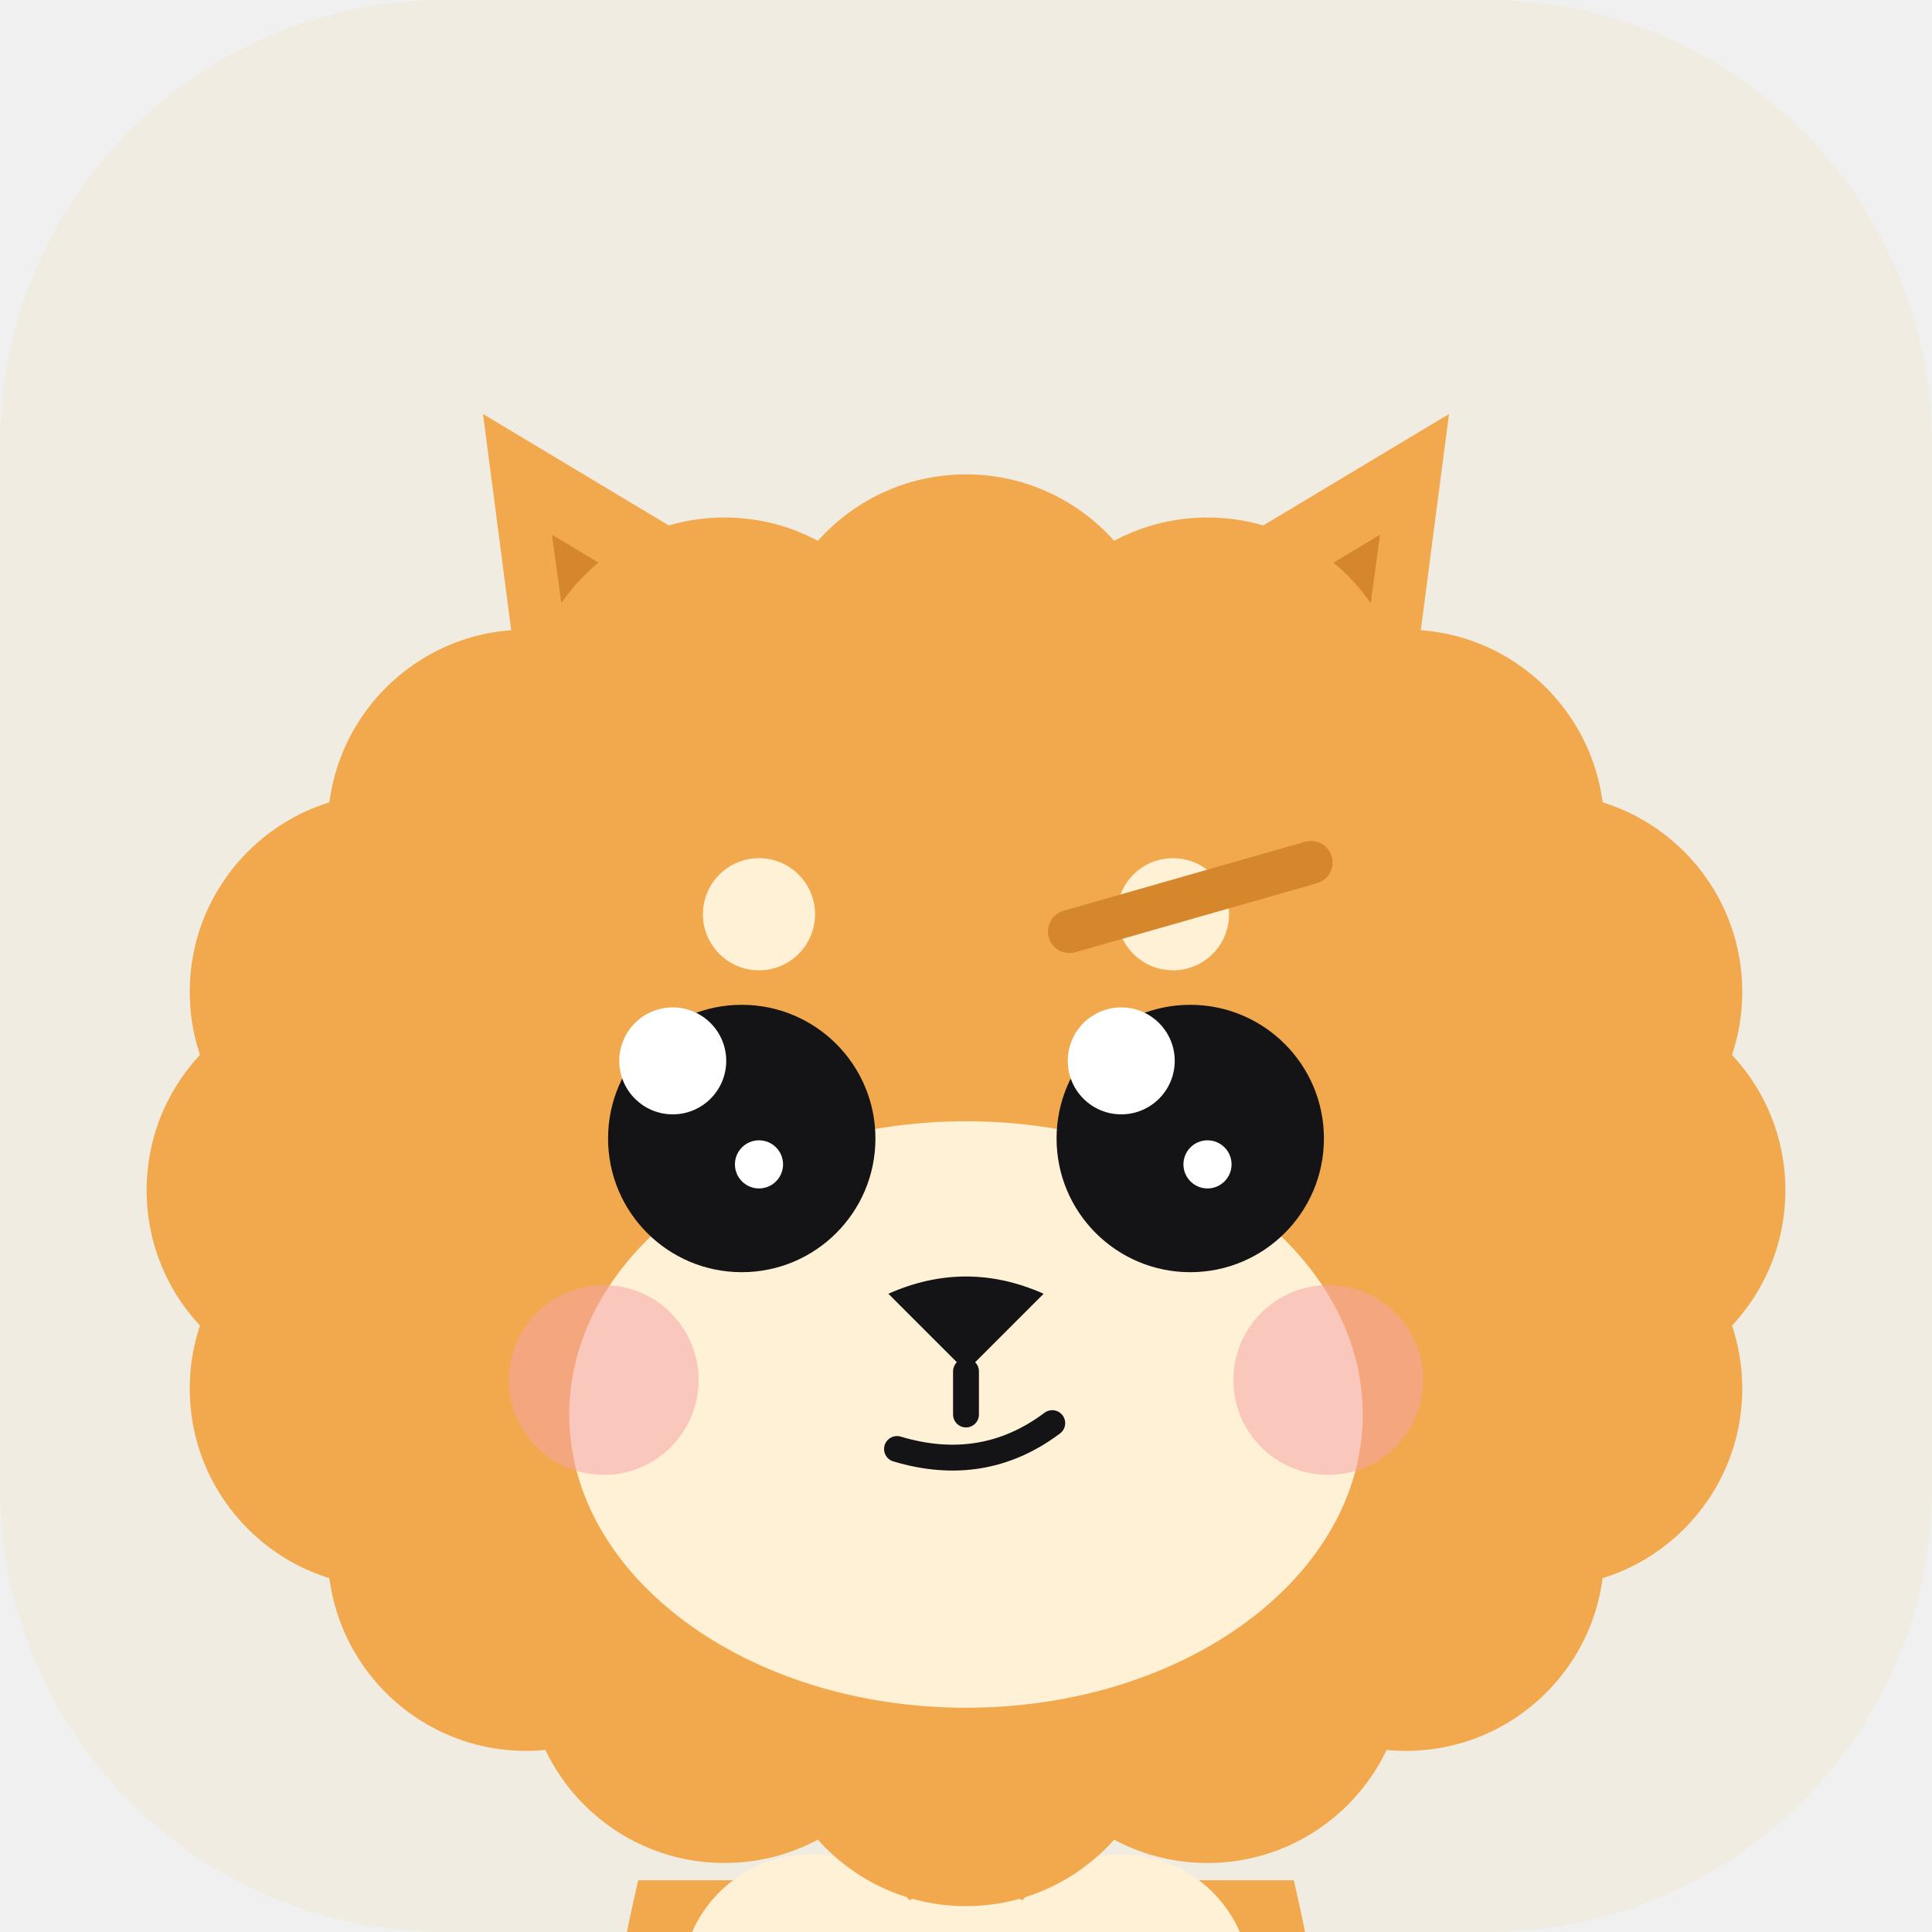
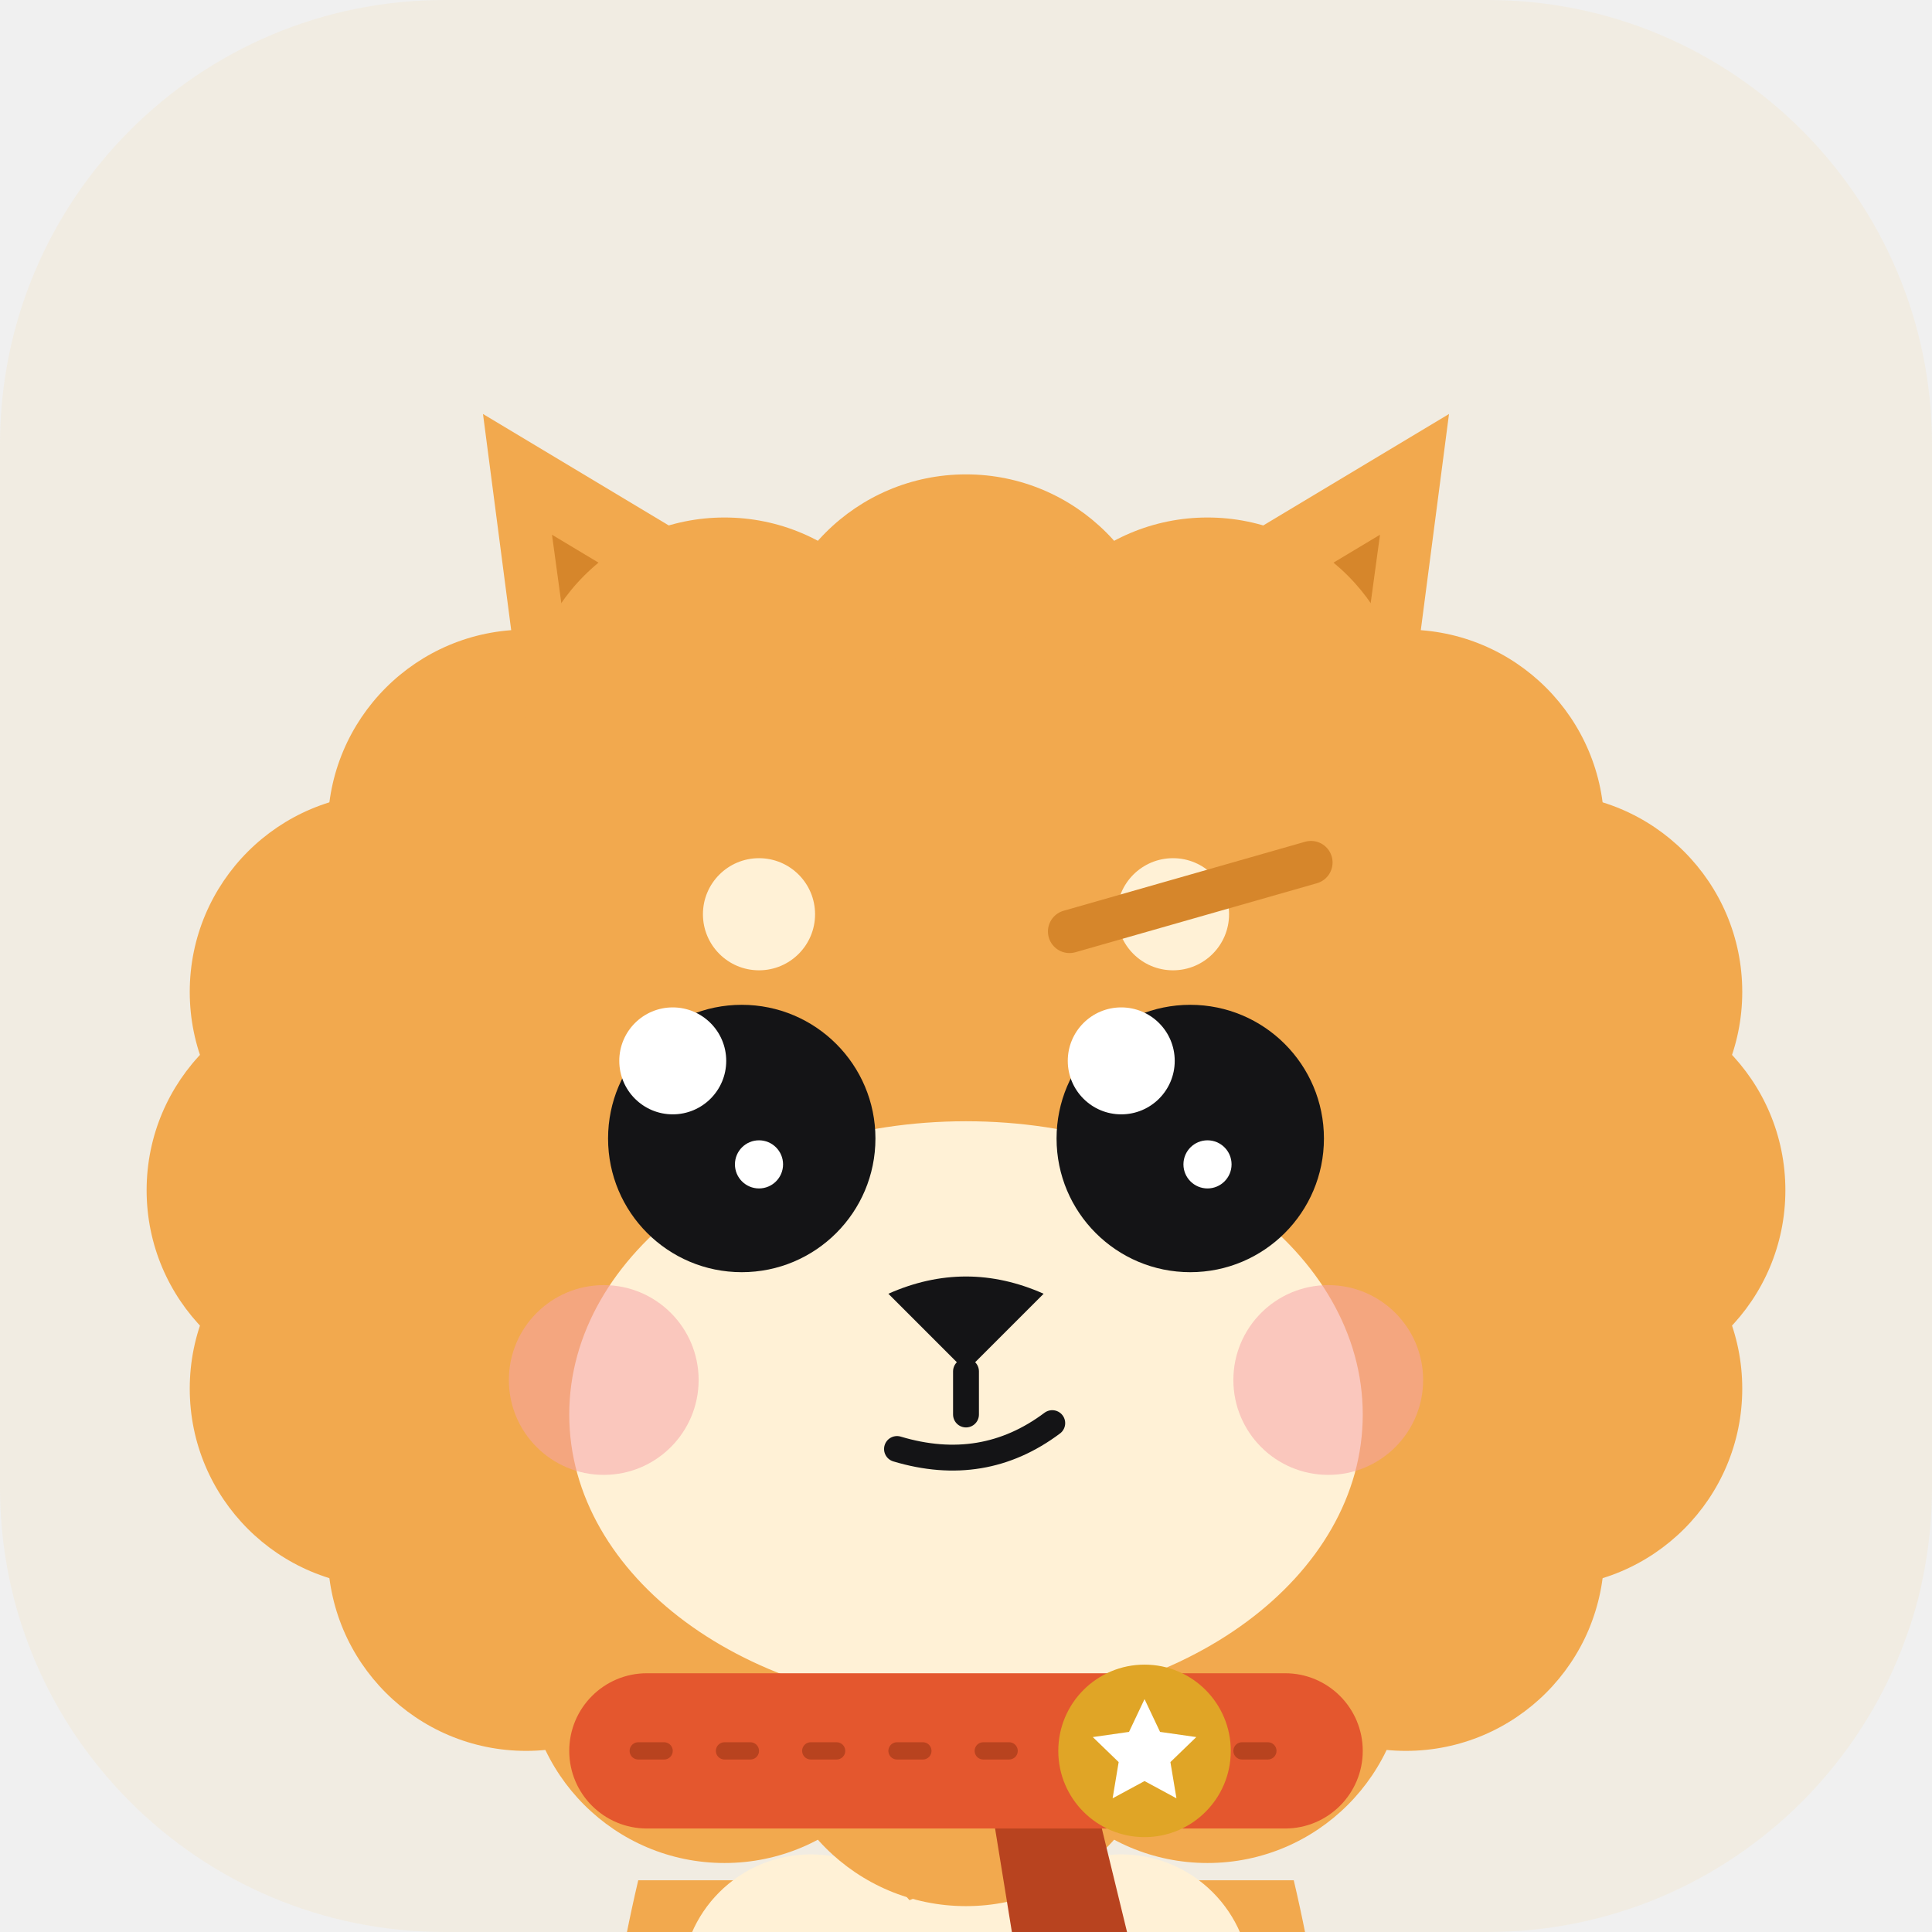
<svg xmlns="http://www.w3.org/2000/svg" width="240" height="240" viewBox="8 -14 224 224" role="img" aria-label="Puff, thinking">
-   <clipPath id="ch58">
+   <clipPath id="ch226">
    <rect x="8" y="-14" width="224" height="224" rx="51.52" />
  </clipPath>
-   <g clip-path="url(#ch58)">
+   <g clip-path="url(#ch226)">
    <rect x="8" y="-14" width="224" height="224" fill="#f1ece2" />
    <circle cx="58" cy="300" r="13" fill="#f2a94e" />
    <circle cx="47" cy="293" r="10" fill="#f2a94e" />
    <circle cx="45" cy="291" r="4.5" fill="#fff1d6" />
    <ellipse cx="102" cy="310" rx="16" ry="9" fill="#fff1d6" />
    <ellipse cx="138" cy="310" rx="16" ry="9" fill="#fff1d6" />
    <path d="M96 218C72 224 60 242 58 260" fill="none" stroke="#d6862b" stroke-width="18" stroke-linecap="round" stroke-linejoin="round" />
    <path d="M96 218C72 224 60 242 58 260" fill="none" stroke="#f2a94e" stroke-width="15" stroke-linecap="round" stroke-linejoin="round" />
    <ellipse cx="57" cy="271" rx="9.5" ry="11" fill="#f2a94e" />
    <path d="M53.8 276v5m6.400-5v5" stroke="#d6862b" stroke-width="2" stroke-linecap="round" />
    <path d="M144 218C168 224 180 242 182 260" fill="none" stroke="#d6862b" stroke-width="18" stroke-linecap="round" stroke-linejoin="round" />
    <path d="M144 218C168 224 180 242 182 260" fill="none" stroke="#f2a94e" stroke-width="15" stroke-linecap="round" stroke-linejoin="round" />
    <ellipse cx="183" cy="271" rx="9.5" ry="11" fill="#f2a94e" />
    <path d="M179.8 276v5m6.400-5v5" stroke="#d6862b" stroke-width="2" stroke-linecap="round" />
    <path d="M82 204c-8 34-6 68 6 98h64c12-30 14-64 6-98z" fill="#f2a94e" />
    <circle cx="102" cy="216" r="15" fill="#fff1d6" />
    <circle cx="120" cy="222" r="17" fill="#fff1d6" />
    <circle cx="138" cy="216" r="15" fill="#fff1d6" />
    <circle cx="110" cy="240" r="15" fill="#fff1d6" />
    <circle cx="130" cy="240" r="15" fill="#fff1d6" />
    <circle cx="120" cy="258" r="14" fill="#fff1d6" />
    <path d="M70 80L64 34 104 58z" fill="#f2a94e" />
    <path d="M75 70L72 48 92 60z" fill="#d6862b" />
    <path d="M170 80L176 34 136 58z" fill="#f2a94e" />
    <path d="M165 70L168 48 148 60z" fill="#d6862b" />
    <circle cx="192" cy="124" r="23" fill="#f2a94e" />
    <circle cx="187" cy="147" r="23" fill="#f2a94e" />
    <circle cx="171" cy="166" r="23" fill="#f2a94e" />
    <circle cx="148" cy="179" r="23" fill="#f2a94e" />
    <circle cx="120" cy="184" r="23" fill="#f2a94e" />
    <circle cx="92" cy="179" r="23" fill="#f2a94e" />
    <circle cx="69" cy="166" r="23" fill="#f2a94e" />
    <circle cx="53" cy="147" r="23" fill="#f2a94e" />
    <circle cx="48" cy="124" r="23" fill="#f2a94e" />
    <circle cx="53" cy="101" r="23" fill="#f2a94e" />
    <circle cx="69" cy="82" r="23" fill="#f2a94e" />
    <circle cx="92" cy="69" r="23" fill="#f2a94e" />
    <circle cx="120" cy="64" r="23" fill="#f2a94e" />
    <circle cx="148" cy="69" r="23" fill="#f2a94e" />
    <circle cx="171" cy="82" r="23" fill="#f2a94e" />
    <circle cx="187" cy="101" r="23" fill="#f2a94e" />
    <ellipse cx="120" cy="122" rx="70" ry="60" fill="#f2a94e" />
    <ellipse cx="120" cy="150" rx="46" ry="34" fill="#fff1d6" />
    <circle cx="96" cy="92" r="6.5" fill="#fff1d6" />
    <circle cx="144" cy="92" r="6.5" fill="#fff1d6" />
    <circle cx="78" cy="146" r="11" fill="#f5a3a8" fill-opacity=".55" />
    <circle cx="162" cy="146" r="11" fill="#f5a3a8" fill-opacity=".55" />
    <circle cx="94" cy="118" r="15.5" fill="#141416" />
    <circle cx="86" cy="109" r="6.2" fill="#ffffff" />
    <circle cx="96" cy="121" r="2.79" fill="#ffffff" />
    <circle cx="146" cy="118" r="15.5" fill="#141416" />
    <circle cx="138" cy="109" r="6.2" fill="#ffffff" />
    <circle cx="148" cy="121" r="2.79" fill="#ffffff" />
    <path d="M132 94l28-8" fill="none" stroke="#d6862b" stroke-width="5" stroke-linecap="round" stroke-linejoin="round" />
    <path d="M111 136q9-4 18 0l-9 9z" fill="#141416" />
    <path d="M120 145v5m-8 4q10 3 18-3" fill="none" stroke="#141416" stroke-width="3" stroke-linecap="round" stroke-linejoin="round" />
+     <path d="M133.8 190l8.28 34l-14 3l-5.52-34z" fill="#b8431f" />
+     <rect x="74" y="180" width="92" height="18" rx="9" fill="#e4572e" />
+     <path d="M82 189h76" stroke="#b8431f" stroke-width="2" stroke-dasharray="3 7" stroke-linecap="round" />
+     <circle cx="140.7" cy="189" r="10" fill="#e0a526" />
+     <path d="M140.7 183l1.8 3.8 4.2.6-3 2.9.7 4.2-3.7-2-3.7 2 .7-4.2-3-2.9 4.2-.6z" fill="#ffffff" />
  </g>
</svg>
